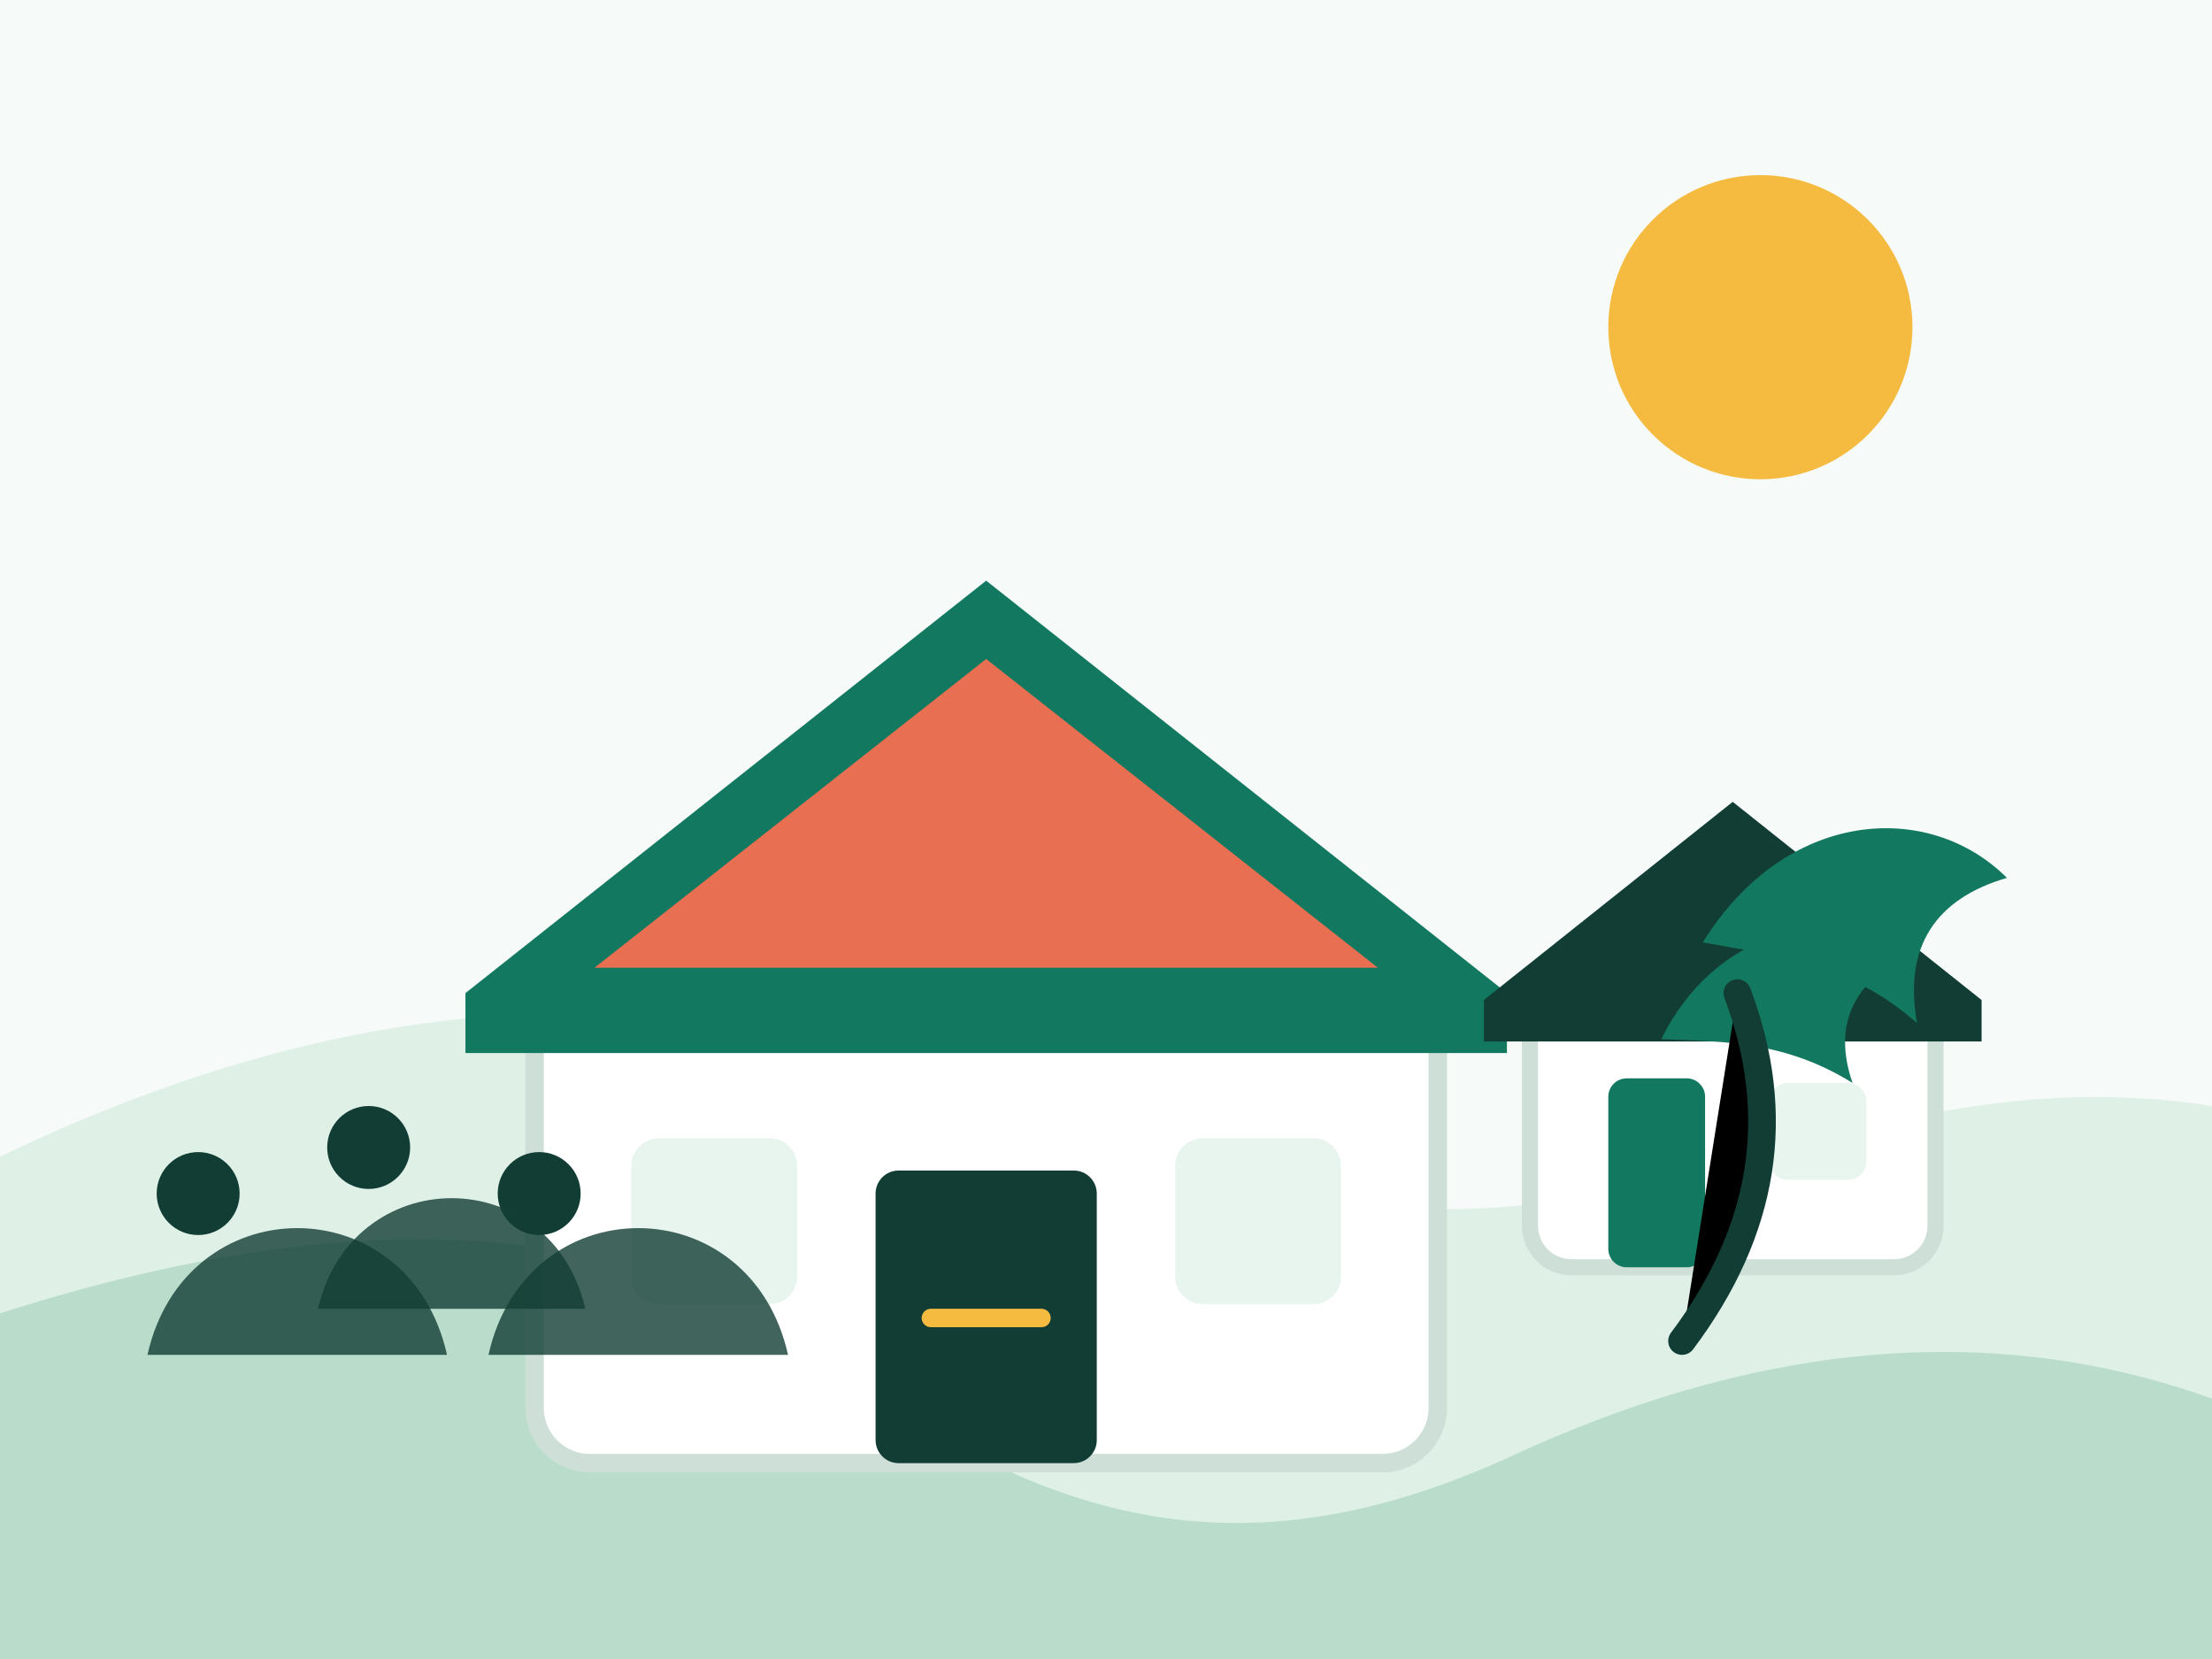
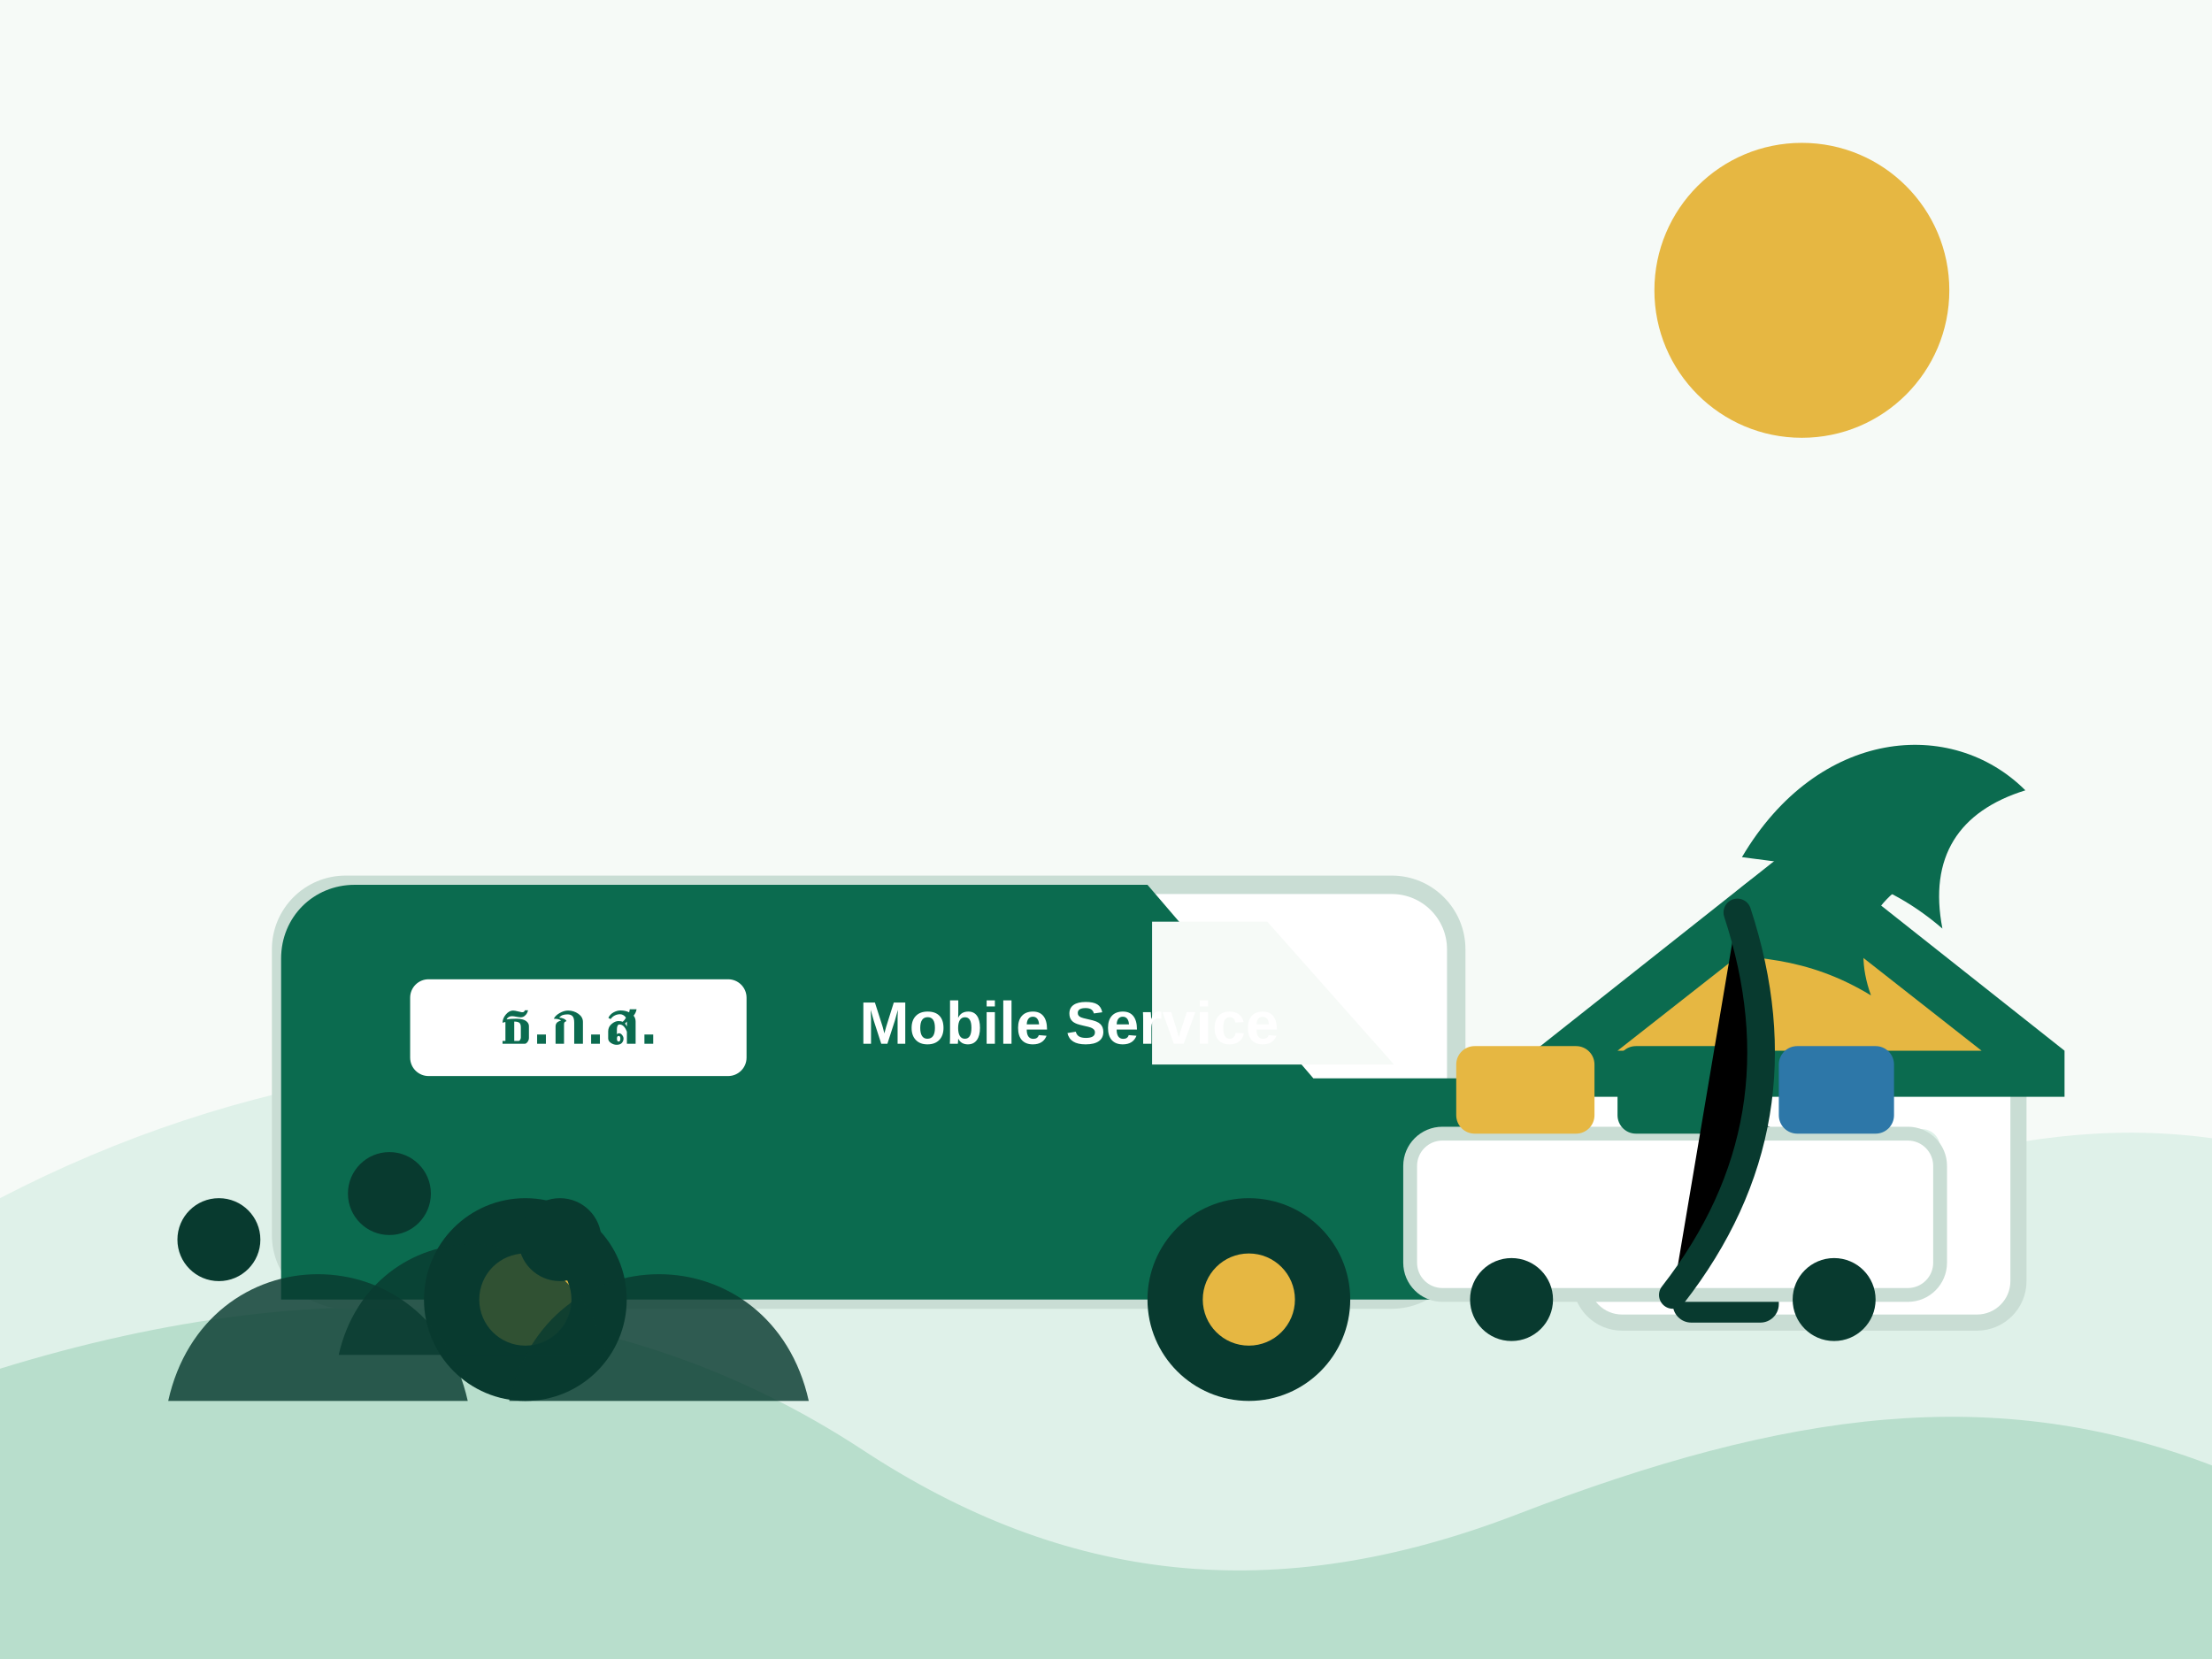
<svg xmlns="http://www.w3.org/2000/svg" viewBox="0 0 960 720" role="img" aria-labelledby="title desc">
-   <rect width="960" height="720" fill="#f6faf8" />
-   <path d="M0 502c112-54 219-73 321-57 125 19 200 88 329 79 104-7 188-63 310-44v240H0z" fill="#dff0e7" />
-   <path d="M0 570c153-49 273-42 359 21 95 70 181 95 299 40 96-44 199-61 302-24v113H0z" fill="#b9ddca" />
-   <circle cx="764" cy="142" r="66" fill="#f5bb41" />
-   <g transform="translate(132 224)">
-     <rect x="100" y="181" width="392" height="230" rx="24" fill="#fff" stroke="#cddfd6" stroke-width="8" />
-     <path d="M70 207 296 28l226 179v26H70z" fill="#12785f" />
-     <path d="M126 196 296 62l170 134z" fill="#e86f51" />
-     <rect x="248" y="284" width="96" height="127" rx="10" fill="#123d35" />
-     <rect x="142" y="270" width="72" height="72" rx="12" fill="#e8f5ef" />
-     <rect x="378" y="270" width="72" height="72" rx="12" fill="#e8f5ef" />
-     <path d="M272 348h48" stroke="#f5bb41" stroke-width="8" stroke-linecap="round" />
+   <rect width="960" height="720" fill="#f6faf7" />
+   <path d="M0 520c104-54 218-72 342-54 126 18 216 88 356 70 97-12 168-55 262-42v226H0z" fill="#dff1e9" />
+   <path d="M0 594c146-45 270-33 374 35 88 58 179 69 285 28 117-45 207-57 301-21v84H0z" fill="#b8decc" />
+   <circle cx="782" cy="126" r="64" fill="#e6b742" />
+   <g transform="translate(92 210)">
+     <rect x="30" y="174" width="510" height="180" rx="28" fill="#ffffff" stroke="#c9ddd4" stroke-width="8" />
+     <rect x="72" y="206" width="180" height="74" rx="14" fill="#dff1e9" />
+     <rect x="282" y="206" width="182" height="74" rx="14" fill="#dff1e9" />
+     <path d="M62 174h344l72 84h84v96H30V206c0-18 14-32 32-32z" fill="#0b6b4f" />
+     <path d="M408 190h50l55 62h-105z" fill="#f6faf7" />
+     <rect x="86" y="215" width="146" height="42" rx="8" fill="#ffffff" />
+     <text x="159" y="243" text-anchor="middle" font-family="Tahoma, Arial, sans-serif" font-size="27" font-weight="700" fill="#0b6b4f">ธ.ก.ส.</text>
+     <text x="372" y="243" text-anchor="middle" font-family="Tahoma, Arial, sans-serif" font-size="26" font-weight="700" fill="#ffffff">Mobile Service</text>
+     <circle cx="136" cy="354" r="44" fill="#083a2f" />
+     <circle cx="136" cy="354" r="20" fill="#e6b742" />
+     <circle cx="450" cy="354" r="44" fill="#083a2f" />
+     <circle cx="450" cy="354" r="20" fill="#e6b742" />
  </g>
-   <g transform="translate(616 306)">
-     <rect x="48" y="116" width="176" height="128" rx="18" fill="#fff" stroke="#cddfd6" stroke-width="7" />
-     <path d="M28 128 136 42l108 86v18H28z" fill="#123d35" />
-     <rect x="82" y="162" width="42" height="82" rx="8" fill="#12785f" />
-     <rect x="152" y="164" width="42" height="42" rx="8" fill="#e8f5ef" />
+   <g transform="translate(640 310)">
+     <rect x="46" y="132" width="190" height="132" rx="18" fill="#fff" stroke="#c9ddd4" stroke-width="7" />
+     <path d="M26 146 141 55l115 91v20H26z" fill="#0b6b4f" />
+     <path d="M62 146 141 84l79 62z" fill="#e6b742" />
+     <rect x="86" y="178" width="46" height="86" rx="8" fill="#083a2f" />
+     <rect x="158" y="180" width="44" height="44" rx="8" fill="#dff1e9" />
  </g>
-   <g fill="#12785f">
-     <path d="M739 409c36-58 98-62 132-28-31 9-45 30-39 63-31-27-61-29-93-35z" />
-     <path d="M721 451c23-47 73-60 110-38-26 12-36 31-27 57-29-18-55-18-83-19z" />
+   <g transform="translate(612 492)">
+     <rect x="0" y="0" width="230" height="70" rx="14" fill="#fff" stroke="#c9ddd4" stroke-width="6" />
+     <rect x="20" y="-38" width="60" height="38" rx="8" fill="#e6b742" />
+     <rect x="90" y="-38" width="60" height="38" rx="8" fill="#0b6b4f" />
+     <rect x="160" y="-38" width="50" height="38" rx="8" fill="#2d77a8" />
+     <circle cx="44" cy="72" r="18" fill="#083a2f" />
+     <circle cx="184" cy="72" r="18" fill="#083a2f" />
  </g>
-   <path d="M754 431c20 53 12 103-24 151" stroke="#123d35" stroke-width="12" stroke-linecap="round" />
-   <g transform="translate(86 518)" fill="#123d35">
+   <g fill="#0b6b4f">
+     <path d="M756 372c33-56 91-61 123-29-29 9-42 29-36 60-29-25-57-27-87-31z" />
+     <path d="M733 414c23-45 70-57 104-36-24 11-34 29-25 54-28-17-52-17-79-18z" />
+   </g>
+   <path d="M754 396c20 61 11 116-28 166" stroke="#083a2f" stroke-width="12" stroke-linecap="round" />
+   <g transform="translate(95 538)" fill="#083a2f">
    <circle cx="0" cy="0" r="18" />
    <circle cx="74" cy="-20" r="18" />
    <circle cx="148" cy="0" r="18" />
-     <path d="M-22 70c8-36 36-55 65-55s57 19 65 55z" opacity=".8" />
-     <path d="M52 50c7-31 32-48 58-48s51 17 58 48z" opacity=".8" />
-     <path d="M126 70c8-36 36-55 65-55s57 19 65 55z" opacity=".8" />
+     <path d="M-22 70c8-36 36-55 65-55s57 19 65 55z" opacity=".82" />
+     <path d="M52 50c7-31 32-48 58-48s51 17 58 48z" opacity=".82" />
+     <path d="M126 70c8-36 36-55 65-55s57 19 65 55z" opacity=".82" />
  </g>
</svg>
